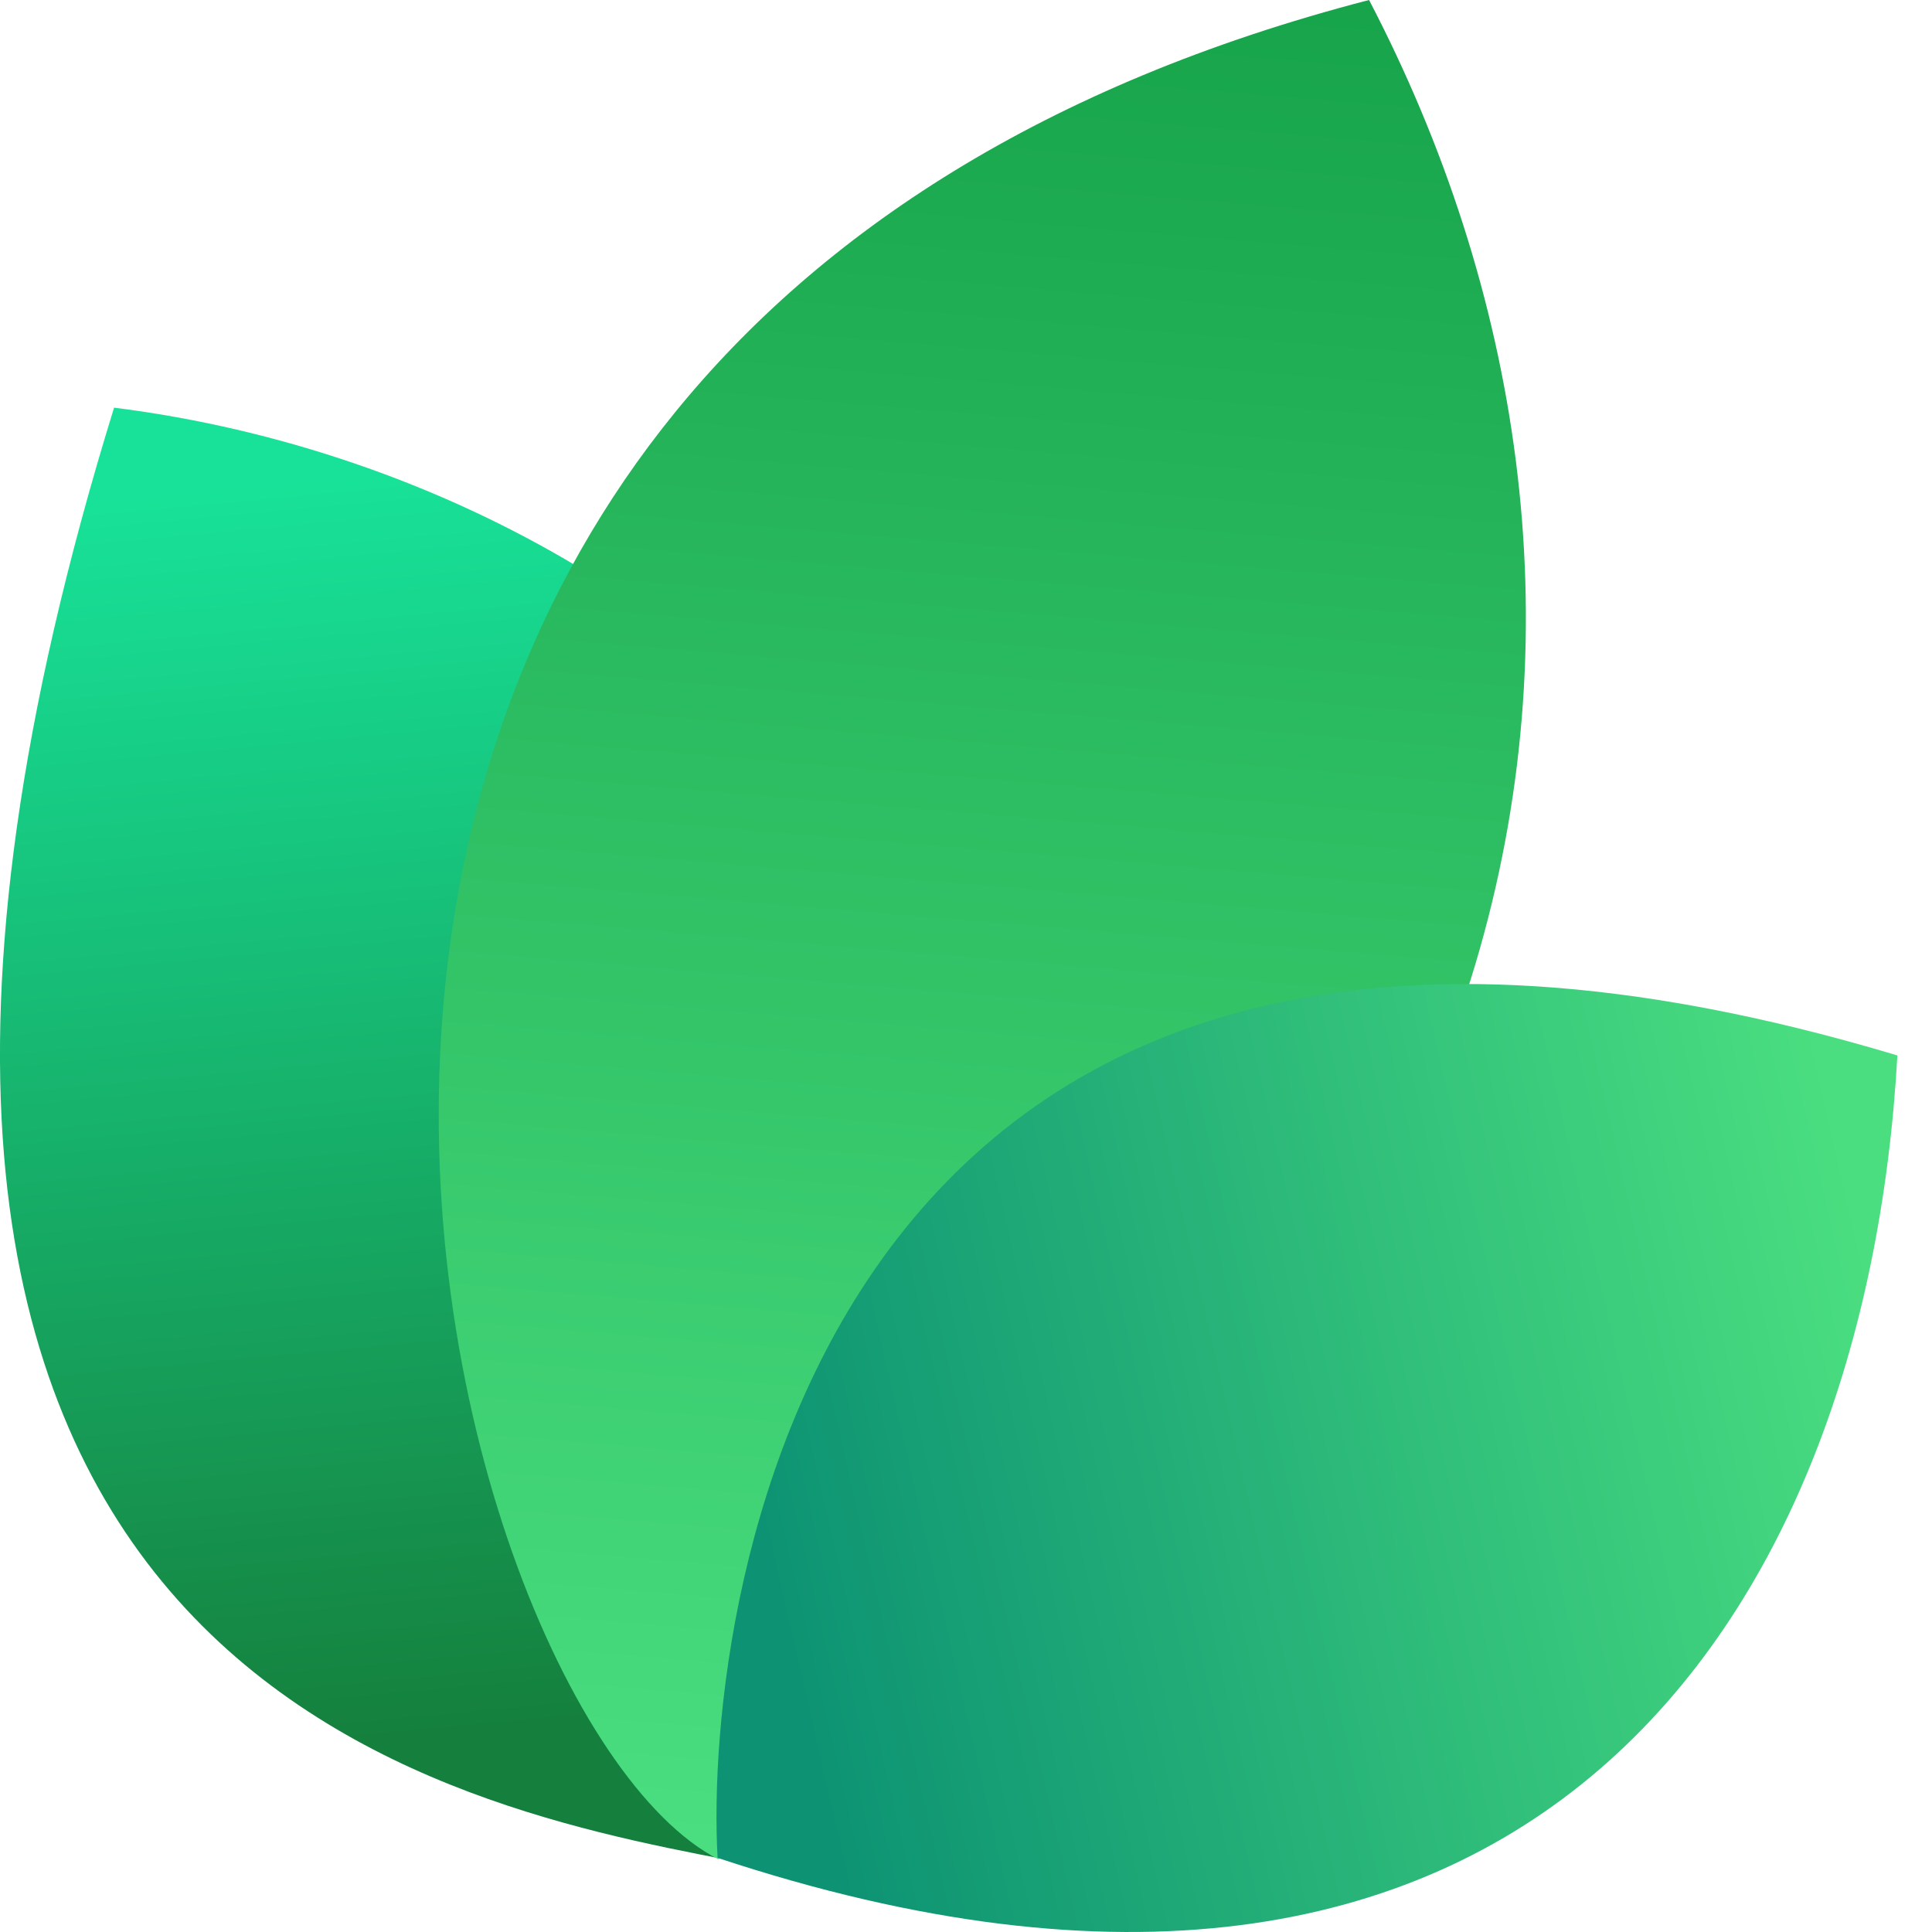
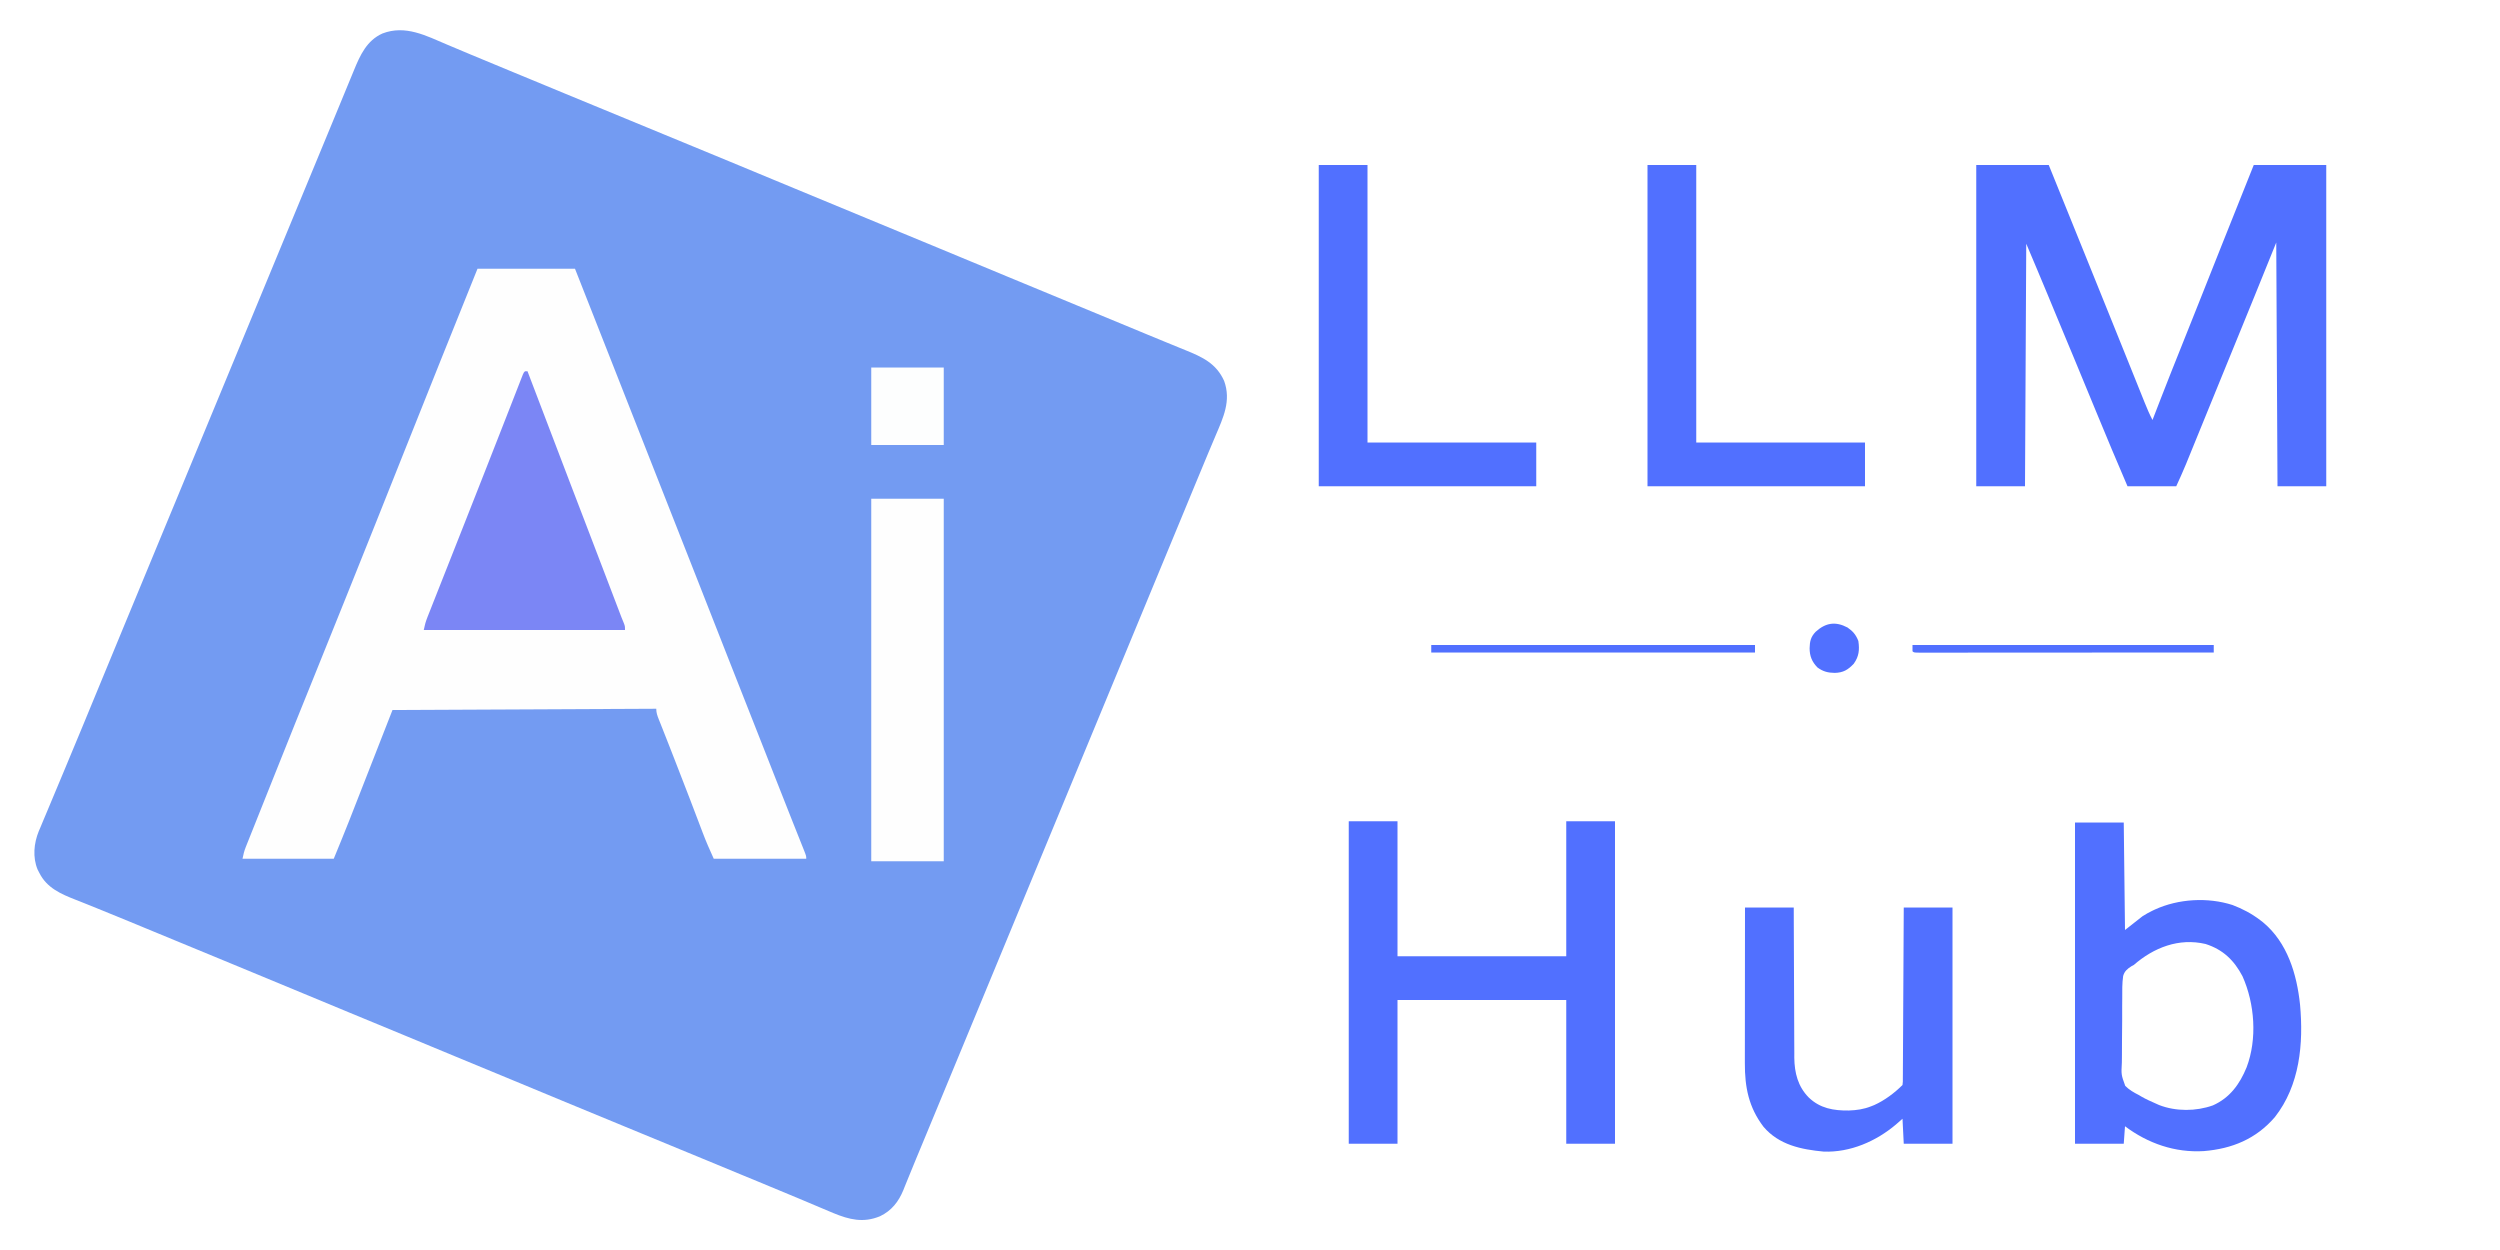
- <svg xmlns="http://www.w3.org/2000/svg" width="24" height="24" viewBox="0 0 24 24" fill="none">
-   <path d="M9.061 23.108C5.268 22.377 -3.391 20.627 1.417 5.064C9.634 6.099 16.973 14.064 9.061 23.108Z" fill="url(#paint0_linear_17557_2021)" />
-   <path d="M8.919 23.094C5.276 21.222 0.784 4.209 17.007 0C20.757 7.193 19.621 16.545 8.919 23.094Z" fill="url(#paint1_linear_17557_2021)" />
-   <path d="M8.914 23.079C8.735 19.882 10.159 9.085 23.57 13.111C23.181 20.123 18.984 26.418 8.914 23.079Z" fill="url(#paint2_linear_17557_2021)" />
-   <defs>
-     <linearGradient id="paint0_linear_17557_2021" x1="3.776" y1="5.916" x2="5.232" y2="21.559" gradientUnits="userSpaceOnUse">
-       <stop stop-color="#18E299" />
-       <stop offset="1" stop-color="#15803D" />
-     </linearGradient>
-     <linearGradient id="paint1_linear_17557_2021" x1="12.171" y1="-0.718" x2="10.19" y2="22.983" gradientUnits="userSpaceOnUse">
-       <stop stop-color="#16A34A" />
-       <stop offset="1" stop-color="#4ADE80" />
-     </linearGradient>
-     <linearGradient id="paint2_linear_17557_2021" x1="23.133" y1="15.353" x2="9.338" y2="18.52" gradientUnits="userSpaceOnUse">
-       <stop stop-color="#4ADE80" />
-       <stop offset="1" stop-color="#0D9373" />
-     </linearGradient>
-   </defs>
+ <svg xmlns="http://www.w3.org/2000/svg" version="1.1" width="2000" height="1000">
+   <path d="M0 0 C4.237 1.792 8.479 3.57 12.721 5.349 C14.924 6.273 17.126 7.198 19.328 8.124 C30.391 12.772 41.481 17.353 52.575 21.925 C56.381 23.495 60.187 25.066 63.993 26.636 C64.922 27.02 65.851 27.403 66.808 27.798 C75.812 31.514 84.809 35.245 93.805 38.979 C115.677 48.055 137.565 57.088 159.477 66.066 C181.334 75.022 203.166 84.038 224.98 93.097 C232.677 96.293 240.377 99.484 248.076 102.676 C252.353 104.449 256.63 106.222 260.907 107.996 C261.754 108.347 262.6 108.698 263.473 109.06 C268.548 111.164 273.622 113.269 278.697 115.374 C297.504 123.177 316.316 130.968 335.137 138.738 C354.797 146.854 374.448 154.994 394.093 163.145 C399.184 165.258 404.276 167.369 409.368 169.48 C410.215 169.831 411.061 170.182 411.934 170.544 C414.501 171.609 417.069 172.673 419.637 173.738 C438.466 181.544 438.466 181.544 447.697 185.374 C466.504 193.177 485.317 200.968 504.137 208.738 C537.511 222.517 537.511 222.517 553.298 229.081 C554.955 229.77 556.613 230.459 558.27 231.148 C559.488 231.654 559.488 231.654 560.731 232.171 C565.758 234.258 570.792 236.327 575.832 238.382 C579.149 239.736 582.463 241.097 585.777 242.459 C587.324 243.092 588.872 243.722 590.423 244.349 C604.041 249.854 615.164 254.979 621.45 268.988 C627.2 284.879 620.758 298.291 614.513 312.97 C613.193 316.073 611.888 319.182 610.581 322.29 C609.875 323.969 609.168 325.648 608.461 327.326 C604.583 336.534 600.773 345.77 596.965 355.008 C594.944 359.912 592.919 364.815 590.895 369.718 C590.495 370.687 590.095 371.656 589.683 372.655 C585.679 382.354 581.659 392.046 577.637 401.738 C571.623 416.232 565.625 430.733 559.637 445.238 C553.304 460.581 546.957 475.918 540.595 491.249 C534.929 504.906 529.28 518.571 523.637 532.238 C517.304 547.581 510.957 562.918 504.595 578.249 C498.929 591.906 493.28 605.571 487.637 619.238 C481.304 634.581 474.957 649.918 468.595 665.249 C462.929 678.906 457.28 692.571 451.637 706.238 C445.304 721.581 438.957 736.918 432.595 752.249 C426.929 765.906 421.28 779.571 415.637 793.238 C407.877 812.036 400.096 830.826 392.301 849.611 C389.386 856.636 386.477 863.663 383.569 870.691 C381.754 875.077 379.936 879.463 378.112 883.846 C377.592 885.097 377.592 885.097 377.061 886.372 C376.378 888.013 375.696 889.654 375.013 891.295 C373.201 895.655 371.409 900.021 369.643 904.4 C368.443 907.371 367.225 910.335 366.012 913.3 C365.612 914.316 365.211 915.332 364.798 916.378 C360.958 925.687 355.345 932.834 346.137 937.238 C332.78 942.759 321.613 939.957 308.768 934.675 C305.386 933.265 302.011 931.839 298.639 930.406 C293.849 928.372 289.051 926.355 284.255 924.336 C283.258 923.915 282.261 923.495 281.234 923.062 C270.515 918.546 259.766 914.107 249.012 909.675 C245.161 908.087 241.309 906.498 237.458 904.91 C236.513 904.52 235.569 904.131 234.595 903.729 C225.547 899.997 216.505 896.247 207.465 892.495 C185.537 883.395 163.592 874.337 141.622 865.34 C125.19 858.609 108.771 851.853 92.385 845.011 C79.42 839.597 66.438 834.223 53.45 828.863 C38.737 822.791 24.027 816.711 9.325 810.613 C8.068 810.092 8.068 810.092 6.786 809.56 C0.066 806.772 -6.654 803.984 -13.373 801.196 C-19.265 798.751 -25.158 796.307 -31.05 793.863 C-31.886 793.516 -32.723 793.169 -33.584 792.812 C-48.424 786.657 -63.274 780.525 -78.124 774.396 C-90.713 769.199 -103.294 763.984 -115.863 758.738 C-135.204 750.665 -154.578 742.672 -173.951 734.677 C-182.635 731.094 -191.317 727.507 -199.999 723.921 C-204.78 721.946 -209.562 719.971 -214.343 717.996 C-215.765 717.409 -215.765 717.409 -217.215 716.809 C-222.041 714.816 -226.867 712.823 -231.693 710.831 C-233.14 710.234 -233.14 710.234 -234.615 709.624 C-236.563 708.82 -238.511 708.016 -240.46 707.212 C-245.27 705.227 -250.079 703.239 -254.885 701.244 C-263.445 697.694 -272.01 694.165 -280.62 690.736 C-284.392 689.232 -288.159 687.712 -291.925 686.191 C-293.687 685.484 -295.452 684.785 -297.22 684.094 C-309.064 679.465 -320.436 674.572 -326.425 662.488 C-327.108 661.165 -327.108 661.165 -327.804 659.816 C-331.832 650.006 -330.763 638.862 -326.868 629.242 C-326.185 627.662 -326.185 627.662 -325.488 626.05 C-325.003 624.876 -324.519 623.701 -324.021 622.491 C-322.637 619.138 -321.223 615.798 -319.803 612.459 C-318.115 608.472 -316.456 604.473 -314.792 600.476 C-312.159 594.157 -309.515 587.842 -306.861 581.531 C-301.667 569.183 -296.533 556.81 -291.425 544.425 C-291.032 543.473 -290.639 542.521 -290.234 541.539 C-288.24 536.705 -286.247 531.871 -284.254 527.036 C-280.69 518.392 -277.119 509.75 -273.548 501.109 C-271.572 496.325 -269.596 491.541 -267.62 486.757 C-267.229 485.81 -266.837 484.862 -266.434 483.886 C-264.038 478.085 -261.643 472.285 -259.249 466.485 C-248.131 439.555 -236.987 412.637 -225.821 385.727 C-223.376 379.835 -220.931 373.943 -218.488 368.05 C-218.14 367.212 -217.792 366.374 -217.434 365.511 C-211.327 350.784 -205.239 336.05 -199.155 321.313 C-193.224 306.945 -187.278 292.584 -181.321 278.227 C-175.654 264.569 -170.005 250.905 -164.363 237.238 C-158.029 221.895 -151.682 206.558 -145.321 191.227 C-139.654 177.569 -134.005 163.905 -128.363 150.238 C-122.03 134.899 -115.685 119.564 -109.325 104.237 C-104.806 93.348 -100.298 82.455 -95.803 71.557 C-92.6 63.792 -89.393 56.03 -86.182 48.269 C-84.076 43.178 -81.976 38.084 -79.881 32.987 C-78.694 30.104 -77.501 27.223 -76.307 24.343 C-75.771 23.048 -75.238 21.752 -74.707 20.455 C-69.766 8.38 -64.431 -3.376 -51.89 -8.985 C-33.481 -16.043 -16.967 -7.176 0 0 Z " fill="#739BF2" transform="translate(357.8625,35.76205)" />
+   <path d="M0 0 C25.74 0 51.48 0 78 0 C87.702 24.552 97.372 49.117 107.022 73.689 C111.842 85.962 116.664 98.234 121.5 110.5 C126.818 123.988 132.119 137.483 137.418 150.979 C144.099 167.991 150.782 185.002 157.5 202 C163.54 217.284 169.554 232.578 175.562 247.875 C176.026 249.056 176.49 250.237 176.968 251.454 C180.795 261.198 184.621 270.942 188.448 280.687 C191.777 289.166 195.107 297.646 198.438 306.125 C198.902 307.307 199.366 308.49 199.845 309.708 C205.672 324.544 211.511 339.376 217.37 354.2 C221.328 364.216 225.274 374.237 229.211 384.262 C229.671 385.433 230.131 386.604 230.605 387.811 C232.97 393.834 235.334 399.858 237.698 405.881 C242.175 417.287 246.663 428.688 251.188 440.074 C251.59 441.088 251.993 442.102 252.407 443.146 C254.292 447.893 256.18 452.639 258.074 457.382 C258.734 459.043 259.395 460.705 260.055 462.367 C260.357 463.12 260.659 463.872 260.97 464.647 C263 469.773 263 469.773 263 472 C238.58 472 214.16 472 189 472 C185.838 465.044 182.823 458.211 180.137 451.086 C179.613 449.711 179.613 449.711 179.079 448.308 C178.332 446.347 177.587 444.386 176.843 442.424 C174.859 437.19 172.863 431.96 170.867 426.73 C170.462 425.667 170.056 424.604 169.639 423.509 C165.582 412.881 161.457 402.281 157.312 391.688 C156.991 390.866 156.67 390.045 156.339 389.198 C155.713 387.599 155.087 386 154.461 384.401 C153.862 382.87 153.264 381.339 152.666 379.808 C151.119 375.849 149.562 371.894 147.99 367.944 C147.341 366.302 146.692 364.661 146.043 363.02 C145.584 361.877 145.584 361.877 145.117 360.712 C143.917 357.667 143 355.304 143 352 C73.37 352.33 3.74 352.66 -68 353 C-79.911 383.437 -79.911 383.437 -91.816 413.875 C-94.252 420.098 -94.252 420.098 -95.408 423.051 C-96.195 425.06 -96.98 427.069 -97.765 429.078 C-98.968 432.157 -100.173 435.235 -101.379 438.312 C-101.713 439.17 -102.048 440.028 -102.393 440.912 C-106.477 451.324 -110.763 461.644 -115 472 C-139.09 472 -163.18 472 -188 472 C-187.298 468.488 -186.664 465.846 -185.375 462.615 C-184.872 461.343 -184.872 461.343 -184.358 460.046 C-183.989 459.128 -183.621 458.21 -183.241 457.264 C-182.657 455.796 -182.657 455.796 -182.062 454.299 C-180.767 451.044 -179.465 447.791 -178.164 444.539 C-177.247 442.238 -176.329 439.936 -175.413 437.634 C-173.477 432.776 -171.538 427.918 -169.597 423.062 C-167.169 416.989 -164.747 410.915 -162.326 404.84 C-151.134 376.754 -139.858 348.703 -128.511 320.679 C-120.641 301.237 -112.823 281.774 -105 262.312 C-104.547 261.185 -104.093 260.058 -103.627 258.896 C-88.648 221.638 -73.755 184.345 -58.92 147.029 C-39.414 97.966 -19.732 48.973 0 0 Z " fill="#FEFEFE" transform="translate(382,215)" />
+   <path d="M0 0 C19.14 0 38.28 0 58 0 C68.665 26.286 79.299 52.584 89.918 78.888 C93.012 86.554 96.107 94.218 99.203 101.883 C99.63 102.94 100.057 103.997 100.497 105.087 C102.645 110.406 104.794 115.725 106.943 121.044 C111.208 131.6 115.468 142.158 119.715 152.72 C121.575 157.344 123.436 161.967 125.297 166.59 C126.581 169.781 127.865 172.972 129.146 176.164 C130.567 179.701 131.99 183.237 133.414 186.773 C133.835 187.824 134.256 188.875 134.69 189.957 C136.621 194.744 138.589 199.434 141 204 C141.34 203.119 141.681 202.238 142.031 201.33 C143.386 197.825 144.744 194.32 146.103 190.816 C146.673 189.344 147.243 187.871 147.812 186.398 C153.279 172.244 158.924 158.161 164.566 144.076 C169.444 131.897 174.304 119.712 179.148 107.52 C179.484 106.675 179.819 105.831 180.165 104.961 C181.873 100.664 183.58 96.367 185.287 92.069 C188.863 83.066 192.441 74.064 196.02 65.062 C196.369 64.185 196.718 63.307 197.077 62.402 C205.352 41.588 213.668 20.791 222 0 C241.14 0 260.28 0 280 0 C280 84.81 280 169.62 280 257 C267.13 257 254.26 257 241 257 C240.67 192.65 240.34 128.3 240 62 C234.39 75.86 228.78 89.72 223 104 C219.734 112.023 216.466 120.045 213.188 128.062 C212.355 130.1 211.522 132.138 210.69 134.177 C208.979 138.365 207.268 142.552 205.557 146.74 C202.586 154.012 199.619 161.284 196.652 168.557 C193.335 176.685 190.017 184.812 186.699 192.938 C184.19 199.082 181.685 205.226 179.182 211.371 C177.535 215.412 175.887 219.452 174.239 223.491 C173.466 225.385 172.695 227.278 171.924 229.172 C170.859 231.79 169.791 234.407 168.723 237.023 C168.418 237.773 168.114 238.523 167.8 239.296 C165.351 245.282 162.683 251.098 160 257 C147.13 257 134.26 257 121 257 C112.62 237.376 104.254 217.755 96.188 198 C90.205 183.35 84.157 168.729 78.062 154.125 C77.641 153.116 77.22 152.107 76.786 151.067 C76.366 150.06 75.946 149.053 75.513 148.015 C74.667 145.989 73.822 143.963 72.977 141.938 C72.56 140.94 72.144 139.942 71.715 138.913 C68.913 132.196 66.121 125.475 63.336 118.75 C62.962 117.846 62.587 116.942 62.202 116.011 C60.464 111.815 58.728 107.619 56.994 103.422 C51.404 89.915 45.697 76.465 40 63 C39.67 127.02 39.34 191.04 39 257 C26.13 257 13.26 257 0 257 C0 172.19 0 87.38 0 0 Z " fill="#5170FF" transform="translate(1581,132)" />
+   <path d="M0 0 C12.87 0 25.74 0 39 0 C39 35.64 39 71.28 39 108 C83.55 108 128.1 108 174 108 C174 72.36 174 36.72 174 0 C186.87 0 199.74 0 213 0 C213 85.14 213 170.28 213 258 C200.13 258 187.26 258 174 258 C174 220.05 174 182.1 174 143 C129.45 143 84.9 143 39 143 C39 180.95 39 218.9 39 258 C26.13 258 13.26 258 0 258 C0 172.86 0 87.72 0 0 Z " fill="#5170FF" transform="translate(1079,657)" />
+   <path d="M0 0 C12.87 0 25.74 0 39 0 C39.33 28.38 39.66 56.76 40 86 C46.93 80.555 46.93 80.555 54 75 C56.709 73.325 59.101 71.879 61.938 70.562 C62.606 70.247 63.275 69.931 63.963 69.605 C82.789 61.016 106.154 59.639 126 66 C133.919 69.02 141.268 72.842 148 78 C148.799 78.611 149.598 79.222 150.422 79.852 C169.944 96.039 177.478 121.358 180.033 145.696 C182.89 176.961 179.864 210.291 159.84 235.746 C144.805 253.167 125.674 261.008 103.091 262.872 C80.049 264.279 58.367 256.775 40 243 C39.67 247.62 39.34 252.24 39 257 C26.13 257 13.26 257 0 257 C0 172.19 0 87.38 0 0 Z M47 114 C46.365 114.34 45.73 114.68 45.075 115.03 C41.876 117.071 39.508 119.059 38.514 122.857 C37.673 128.739 37.777 134.688 37.797 140.617 C37.781 142.559 37.764 144.5 37.745 146.441 C37.715 150.505 37.716 154.568 37.737 158.631 C37.76 163.824 37.693 169.011 37.6 174.202 C37.541 178.211 37.538 182.218 37.55 186.227 C37.548 188.14 37.527 190.053 37.487 191.965 C36.952 201.757 36.952 201.757 40.184 210.681 C43.348 213.889 46.985 215.97 51 218 C51.706 218.418 52.412 218.836 53.139 219.267 C56.93 221.479 60.993 223.22 65 225 C66.133 225.509 66.133 225.509 67.289 226.027 C80.789 231.266 96.801 231.114 110.312 226.312 C123.895 220.278 131.826 209.244 137.288 195.876 C145.889 173.206 143.818 144.925 134 123 C127.242 110.178 118.431 101.664 104.465 97.188 C83.07 92.178 63.057 100.031 47 114 Z " fill="#5170FF" transform="translate(1660,658)" />
+   <path d="M0 0 C12.87 0 25.74 0 39 0 C39.009 3.87 39.019 7.74 39.028 11.727 C39.062 24.544 39.118 37.36 39.184 50.176 C39.224 57.943 39.256 65.71 39.271 73.477 C39.284 80.253 39.311 87.027 39.355 93.803 C39.377 97.385 39.393 100.967 39.392 104.55 C39.391 108.564 39.421 112.577 39.454 116.591 C39.449 117.759 39.444 118.928 39.439 120.133 C39.591 132.289 42.302 143.177 51 152 C60.056 160.723 70.915 162.565 83.06 162.405 C89.377 162.186 95.098 161.369 101 159 C101.801 158.683 102.601 158.366 103.426 158.039 C111.679 154.327 119.605 148.395 126 142 C126.315 139.424 126.315 139.424 126.278 136.369 C126.29 135.171 126.301 133.974 126.312 132.74 C126.315 131.406 126.317 130.072 126.319 128.738 C126.328 127.338 126.338 125.939 126.349 124.54 C126.377 120.734 126.392 116.929 126.405 113.123 C126.42 109.149 126.447 105.174 126.473 101.2 C126.52 93.67 126.556 86.141 126.589 78.612 C126.628 70.041 126.677 61.47 126.727 52.9 C126.831 35.267 126.919 17.633 127 0 C139.87 0 152.74 0 166 0 C166 62.37 166 124.74 166 189 C153.13 189 140.26 189 127 189 C126.67 182.4 126.34 175.8 126 169 C124.309 170.485 122.618 171.97 120.875 173.5 C104.885 187.059 84.235 196.055 62.988 195.281 C44.882 193.577 27.125 189.932 14.789 175.395 C2.918 159.75 -0.168 143.783 -0.114 124.537 C-0.113 123.177 -0.113 121.816 -0.114 120.455 C-0.114 116.778 -0.108 113.101 -0.101 109.424 C-0.095 105.575 -0.095 101.726 -0.093 97.877 C-0.09 90.596 -0.082 83.314 -0.072 76.033 C-0.061 67.74 -0.055 59.448 -0.05 51.155 C-0.04 34.103 -0.022 17.052 0 0 Z " fill="#5170FF" transform="translate(1396,726)" />
+   <path d="M0 0 C0.66 0 1.32 0 2 0 C2.198 0.522 2.396 1.044 2.6 1.582 C13.943 31.477 25.331 61.354 36.779 91.208 C40.459 100.805 44.136 110.402 47.812 120 C48.174 120.943 48.535 121.886 48.907 122.857 C53.522 134.904 58.13 146.955 62.73 159.008 C62.972 159.639 63.213 160.271 63.461 160.922 C66.066 167.746 68.67 174.57 71.273 181.395 C72.13 183.641 72.987 185.887 73.844 188.133 C74.432 189.675 74.432 189.675 75.031 191.248 C75.576 192.674 75.576 192.674 76.131 194.129 C76.445 194.954 76.76 195.778 77.083 196.627 C77.731 198.302 78.412 199.965 79.117 201.617 C80 204 80 204 80 207 C26.87 207 -26.26 207 -81 207 C-80.252 203.261 -79.479 200.372 -78.105 196.895 C-77.712 195.895 -77.32 194.895 -76.915 193.865 C-76.487 192.787 -76.059 191.709 -75.617 190.598 C-75.171 189.466 -74.725 188.334 -74.266 187.167 C-73.058 184.102 -71.845 181.037 -70.632 177.974 C-69.36 174.762 -68.093 171.548 -66.826 168.334 C-64.329 162.004 -61.828 155.676 -59.325 149.349 C-57.54 144.836 -55.758 140.323 -53.977 135.809 C-53.387 134.315 -52.798 132.822 -52.209 131.329 C-51.926 130.614 -51.644 129.898 -51.353 129.161 C-50.487 126.967 -49.621 124.774 -48.754 122.581 C-43.73 109.864 -38.726 97.139 -33.727 84.412 C-32.788 82.024 -31.85 79.635 -30.911 77.247 C-26.138 65.101 -21.37 52.953 -16.621 40.797 C-14.756 36.024 -12.889 31.252 -11.023 26.479 C-9.707 23.112 -8.394 19.744 -7.081 16.376 C-6.287 14.346 -5.493 12.315 -4.699 10.285 C-4.156 8.886 -4.156 8.886 -3.601 7.459 C-3.271 6.617 -2.941 5.774 -2.6 4.906 C-2.314 4.172 -2.027 3.437 -1.731 2.68 C-1 1 -1 1 0 0 Z " fill="#7B86F5" transform="translate(420,297)" />
+   <path d="M0 0 C19.14 0 38.28 0 58 0 C58 95.7 58 191.4 58 290 C38.86 290 19.72 290 0 290 C0 194.3 0 98.6 0 0 Z " fill="#FEFEFE" transform="translate(697,399)" />
+   <path d="M0 0 C12.87 0 25.74 0 39 0 C39 73.26 39 146.52 39 222 C83.55 222 128.1 222 174 222 C174 233.55 174 245.1 174 257 C116.58 257 59.16 257 0 257 C0 172.19 0 87.38 0 0 Z " fill="#5170FF" transform="translate(1318,132)" />
+   <path d="M0 0 C12.87 0 25.74 0 39 0 C39 73.26 39 146.52 39 222 C83.55 222 128.1 222 174 222 C174 233.55 174 245.1 174 257 C116.58 257 59.16 257 0 257 C0 172.19 0 87.38 0 0 Z " fill="#5170FF" transform="translate(1055,132)" />
+   <path d="M0 0 C19.14 0 38.28 0 58 0 C58 20.46 58 40.92 58 62 C38.86 62 19.72 62 0 62 C0 41.54 0 21.08 0 0 Z " fill="#FDFEFE" transform="translate(697,294)" />
+   <path d="M0 0 C85.47 0 170.94 0 259 0 C259 1.98 259 3.96 259 6 C173.53 6 88.06 6 0 6 C0 4.02 0 2.04 0 0 Z " fill="#5170FF" transform="translate(1145,516)" />
+   <path d="M0 0 C79.53 0 159.06 0 241 0 C241 1.98 241 3.96 241 6 C210.442 6.023 179.885 6.04 149.327 6.051 C145.724 6.052 142.12 6.054 138.516 6.055 C137.44 6.055 137.44 6.055 136.342 6.056 C124.709 6.06 113.076 6.068 101.444 6.077 C89.517 6.086 77.589 6.092 65.662 6.094 C58.959 6.095 52.256 6.098 45.553 6.106 C39.252 6.112 32.951 6.115 26.649 6.113 C24.329 6.113 22.009 6.115 19.689 6.119 C16.537 6.124 13.384 6.123 10.232 6.12 C9.301 6.123 8.37 6.126 7.411 6.129 C1.114 6.114 1.114 6.114 0 5 C0 3.35 0 1.7 0 0 Z " fill="#5170FF" transform="translate(1530,516)" />
+   <path d="M0 0 C4.295 2.928 6.839 5.938 8.688 10.812 C9.705 17.937 9.209 23.066 5 29 C0.357 33.865 -3.351 36.129 -10.188 36.312 C-15.643 36.255 -19.577 35.221 -24 32 C-28.44 27.443 -30.286 22.9 -30.312 16.562 C-30.18 11.063 -29.368 7.426 -25.418 3.379 C-17.501 -3.813 -9.6 -5.072 0 0 Z " fill="#5170FF" transform="translate(1478,502)" />
</svg>
